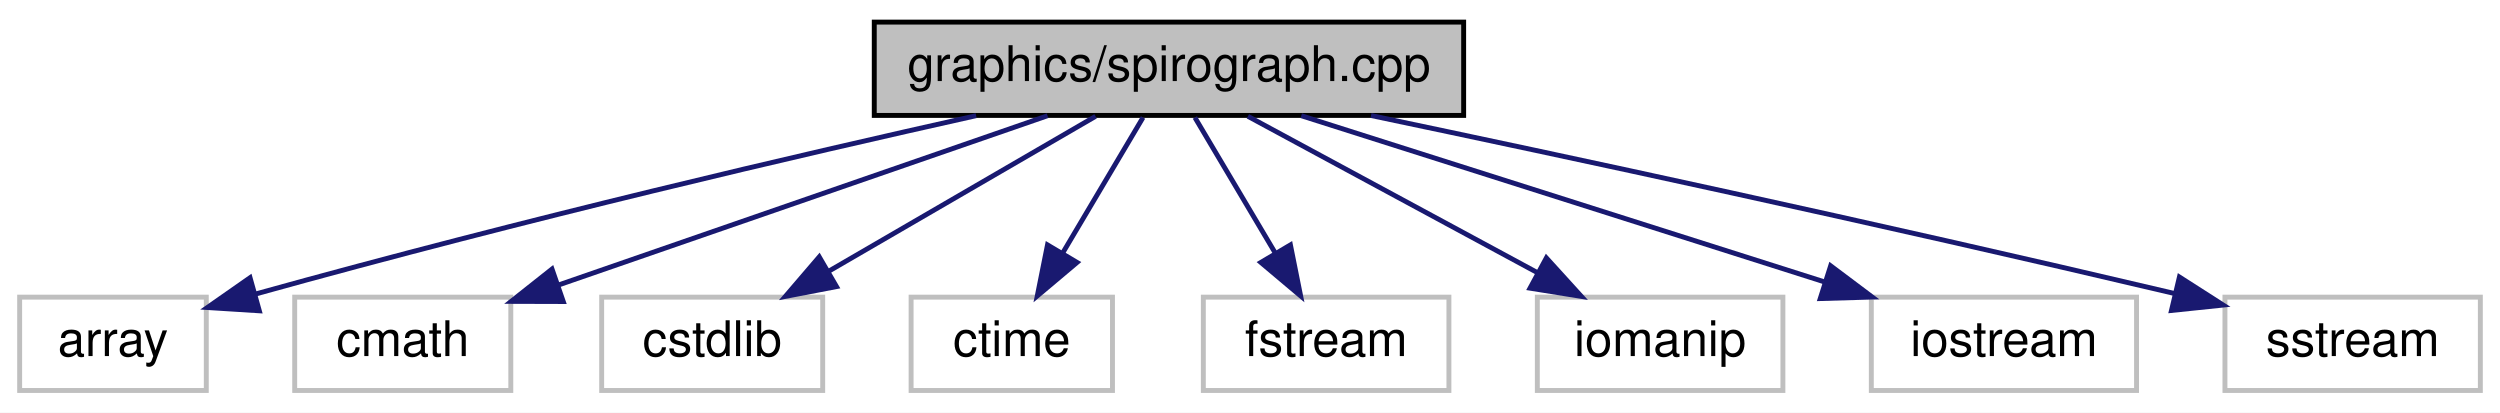
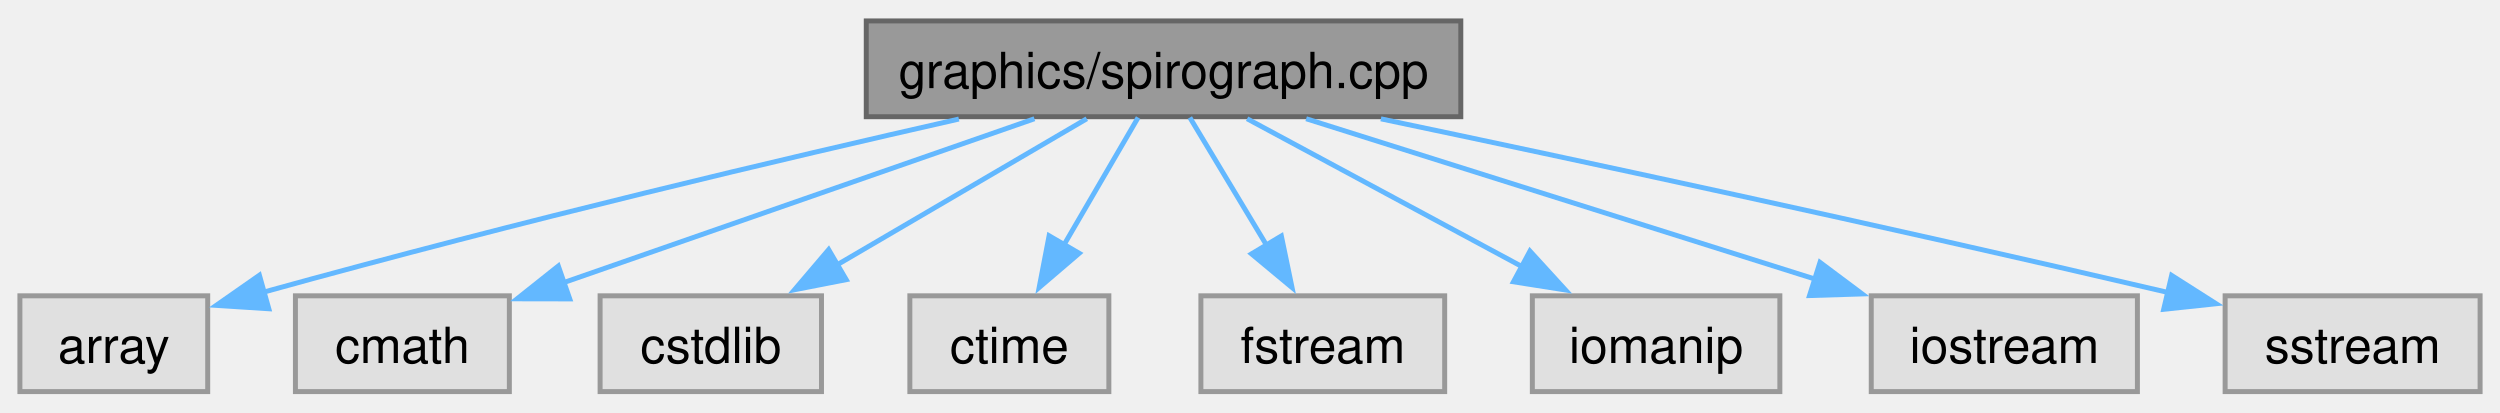
- <svg xmlns="http://www.w3.org/2000/svg" xmlns:xlink="http://www.w3.org/1999/xlink" width="509pt" height="84pt" viewBox="0.00 0.00 509.00 84.00">
-   <g id="graph0" class="graph" transform="scale(1 1) rotate(0) translate(4 80)">
-     <polygon fill="white" stroke="transparent" points="-4,4 -4,-80 505,-80 505,4 -4,4" />
-     <g id="node1" class="node">
-       <g id="a_node1">
+ <svg xmlns="http://www.w3.org/2000/svg" xmlns:xlink="http://www.w3.org/1999/xlink" width="503pt" height="83pt" viewBox="0.00 0.00 502.50 82.50">
+   <g id="graph0" class="graph" transform="scale(1 1) rotate(0) translate(4 78.5)">
+     <g id="Node000001" class="node">
+       <g id="a_Node000001">
        <a xlink:title="Implementation of Spirograph">
-           <polygon fill="#bfbfbf" stroke="black" points="174,-56.5 174,-75.5 294,-75.5 294,-56.5 174,-56.5" />
-           <text text-anchor="middle" x="234" y="-63.5" font-family="Helvetica,sans-Serif" font-size="10.00">graphics/spirograph.cpp</text>
+           <polygon fill="#999999" stroke="#666666" points="289.62,-74.5 170.12,-74.5 170.12,-55.25 289.62,-55.25 289.62,-74.5" />
+           <text text-anchor="middle" x="229.88" y="-61" font-family="Helvetica,sans-Serif" font-size="10.00">graphics/spirograph.cpp</text>
        </a>
      </g>
    </g>
-     <g id="node2" class="node">
-       <g id="a_node2">
+     <g id="Node000002" class="node">
+       <g id="a_Node000002">
        <a xlink:title=" ">
-           <polygon fill="white" stroke="#bfbfbf" points="0,-0.5 0,-19.5 38,-19.5 38,-0.5 0,-0.5" />
-           <text text-anchor="middle" x="19" y="-7.5" font-family="Helvetica,sans-Serif" font-size="10.00">array</text>
+           <polygon fill="#e0e0e0" stroke="#999999" points="37.75,-19.25 0,-19.25 0,0 37.75,0 37.75,-19.25" />
+           <text text-anchor="middle" x="18.88" y="-5.75" font-family="Helvetica,sans-Serif" font-size="10.00">array</text>
        </a>
      </g>
    </g>
-     <g id="edge1" class="edge">
-       <path fill="none" stroke="midnightblue" d="M194.74,-56.45C158.83,-48.43 104.04,-35.7 47.96,-20.12" />
-       <polygon fill="midnightblue" stroke="midnightblue" points="48.8,-16.72 38.22,-17.39 46.91,-23.46 48.8,-16.72" />
-     </g>
-     <g id="node3" class="node">
-       <g id="a_node3">
+     <g id="edge1_Node000001_Node000002" class="edge">
+       <g id="a_edge1_Node000001_Node000002">
        <a xlink:title=" ">
-           <polygon fill="white" stroke="#bfbfbf" points="56,-0.5 56,-19.5 100,-19.5 100,-0.5 56,-0.5" />
-           <text text-anchor="middle" x="78" y="-7.5" font-family="Helvetica,sans-Serif" font-size="10.00">cmath</text>
+           <path fill="none" stroke="#63b8ff" d="M188.73,-54.78C153.71,-46.84 101.84,-34.63 48.94,-19.98" />
+           <polygon fill="#63b8ff" stroke="#63b8ff" points="50.03,-16.65 39.46,-17.33 48.14,-23.39 50.03,-16.65" />
        </a>
      </g>
    </g>
-     <g id="edge2" class="edge">
-       <path fill="none" stroke="midnightblue" d="M209.28,-56.44C182.38,-47.13 139.29,-32.22 109.87,-22.03" />
-       <polygon fill="midnightblue" stroke="midnightblue" points="110.68,-18.61 100.08,-18.64 108.39,-25.22 110.68,-18.61" />
-     </g>
-     <g id="node4" class="node">
-       <g id="a_node4">
+     <g id="Node000003" class="node">
+       <g id="a_Node000003">
        <a xlink:title=" ">
-           <polygon fill="white" stroke="#bfbfbf" points="118.5,-0.5 118.5,-19.5 163.5,-19.5 163.5,-0.5 118.5,-0.5" />
-           <text text-anchor="middle" x="141" y="-7.5" font-family="Helvetica,sans-Serif" font-size="10.00">cstdlib</text>
+           <polygon fill="#e0e0e0" stroke="#999999" points="98.38,-19.25 55.38,-19.25 55.38,0 98.38,0 98.38,-19.25" />
+           <text text-anchor="middle" x="76.88" y="-5.75" font-family="Helvetica,sans-Serif" font-size="10.00">cmath</text>
        </a>
      </g>
    </g>
-     <g id="edge3" class="edge">
-       <path fill="none" stroke="midnightblue" d="M219.06,-56.32C204.41,-47.82 181.87,-34.73 164.76,-24.8" />
-       <polygon fill="midnightblue" stroke="midnightblue" points="166.31,-21.65 155.9,-19.65 162.8,-27.7 166.31,-21.65" />
-     </g>
-     <g id="node5" class="node">
-       <g id="a_node5">
+     <g id="edge2_Node000001_Node000003" class="edge">
+       <g id="a_edge2_Node000001_Node000003">
        <a xlink:title=" ">
-           <polygon fill="white" stroke="#bfbfbf" points="181.5,-0.5 181.5,-19.5 222.5,-19.5 222.5,-0.5 181.5,-0.5" />
-           <text text-anchor="middle" x="202" y="-7.5" font-family="Helvetica,sans-Serif" font-size="10.00">ctime</text>
+           <path fill="none" stroke="#63b8ff" d="M203.92,-54.84C177.73,-45.73 137.23,-31.63 109.02,-21.81" />
+           <polygon fill="#63b8ff" stroke="#63b8ff" points="110.52,-18.63 99.93,-18.65 108.22,-25.24 110.52,-18.63" />
        </a>
      </g>
    </g>
-     <g id="edge4" class="edge">
-       <path fill="none" stroke="midnightblue" d="M228.72,-56.08C224.29,-48.61 217.84,-37.72 212.38,-28.52" />
-       <polygon fill="midnightblue" stroke="midnightblue" points="215.29,-26.57 207.19,-19.75 209.27,-30.14 215.29,-26.57" />
-     </g>
-     <g id="node6" class="node">
-       <g id="a_node6">
+     <g id="Node000004" class="node">
+       <g id="a_Node000004">
        <a xlink:title=" ">
-           <polygon fill="white" stroke="#bfbfbf" points="241,-0.5 241,-19.5 291,-19.5 291,-0.5 241,-0.5" />
-           <text text-anchor="middle" x="266" y="-7.5" font-family="Helvetica,sans-Serif" font-size="10.00">fstream</text>
+           <polygon fill="#e0e0e0" stroke="#999999" points="161.12,-19.25 116.62,-19.25 116.62,0 161.12,0 161.12,-19.25" />
+           <text text-anchor="middle" x="138.88" y="-5.75" font-family="Helvetica,sans-Serif" font-size="10.00">cstdlib</text>
        </a>
      </g>
    </g>
-     <g id="edge5" class="edge">
-       <path fill="none" stroke="midnightblue" d="M239.28,-56.08C243.71,-48.61 250.16,-37.72 255.62,-28.52" />
-       <polygon fill="midnightblue" stroke="midnightblue" points="258.73,-30.14 260.81,-19.75 252.71,-26.57 258.73,-30.14" />
-     </g>
-     <g id="node7" class="node">
-       <g id="a_node7">
+     <g id="edge3_Node000001_Node000004" class="edge">
+       <g id="a_edge3_Node000001_Node000004">
        <a xlink:title=" ">
-           <polygon fill="white" stroke="#bfbfbf" points="309,-0.5 309,-19.5 359,-19.5 359,-0.5 309,-0.5" />
-           <text text-anchor="middle" x="334" y="-7.5" font-family="Helvetica,sans-Serif" font-size="10.00">iomanip</text>
+           <path fill="none" stroke="#63b8ff" d="M214.44,-54.84C200.71,-46.81 180.38,-34.91 164.26,-25.48" />
+           <polygon fill="#63b8ff" stroke="#63b8ff" points="166.09,-22.5 155.69,-20.47 162.56,-28.54 166.09,-22.5" />
        </a>
      </g>
    </g>
-     <g id="edge6" class="edge">
-       <path fill="none" stroke="midnightblue" d="M250.07,-56.32C265.96,-47.74 290.51,-34.49 308.96,-24.52" />
-       <polygon fill="midnightblue" stroke="midnightblue" points="310.84,-27.49 317.97,-19.65 307.51,-21.33 310.84,-27.49" />
-     </g>
-     <g id="node8" class="node">
-       <g id="a_node8">
+     <g id="Node000005" class="node">
+       <g id="a_Node000005">
        <a xlink:title=" ">
-           <polygon fill="white" stroke="#bfbfbf" points="377,-0.5 377,-19.5 431,-19.5 431,-0.5 377,-0.5" />
-           <text text-anchor="middle" x="404" y="-7.5" font-family="Helvetica,sans-Serif" font-size="10.00">iostream</text>
+           <polygon fill="#e0e0e0" stroke="#999999" points="218.88,-19.25 178.88,-19.25 178.88,0 218.88,0 218.88,-19.25" />
+           <text text-anchor="middle" x="198.88" y="-5.75" font-family="Helvetica,sans-Serif" font-size="10.00">ctime</text>
        </a>
      </g>
    </g>
-     <g id="edge7" class="edge">
-       <path fill="none" stroke="midnightblue" d="M260.94,-56.44C289.66,-47.32 335.33,-32.81 367.32,-22.65" />
-       <polygon fill="midnightblue" stroke="midnightblue" points="368.72,-25.88 377.19,-19.52 366.6,-19.21 368.72,-25.88" />
-     </g>
-     <g id="node9" class="node">
-       <g id="a_node9">
+     <g id="edge4_Node000001_Node000005" class="edge">
+       <g id="a_edge4_Node000001_Node000005">
        <a xlink:title=" ">
-           <polygon fill="white" stroke="#bfbfbf" points="449,-0.5 449,-19.5 501,-19.5 501,-0.5 449,-0.5" />
-           <text text-anchor="middle" x="475" y="-7.5" font-family="Helvetica,sans-Serif" font-size="10.00">sstream</text>
+           <path fill="none" stroke="#63b8ff" d="M224.76,-55.08C220.7,-48.11 214.88,-38.12 209.79,-29.37" />
+           <polygon fill="#63b8ff" stroke="#63b8ff" points="212.92,-27.8 204.87,-20.92 206.87,-31.32 212.92,-27.8" />
        </a>
      </g>
    </g>
-     <g id="edge8" class="edge">
-       <path fill="none" stroke="midnightblue" d="M275.14,-56.48C314.68,-48.18 376.35,-34.97 438.65,-20.26" />
-       <polygon fill="midnightblue" stroke="midnightblue" points="439.73,-23.6 448.65,-17.89 438.11,-16.79 439.73,-23.6" />
+     <g id="Node000006" class="node">
+       <g id="a_Node000006">
+         <a xlink:title=" ">
+           <polygon fill="#e0e0e0" stroke="#999999" points="286.38,-19.25 237.38,-19.25 237.38,0 286.38,0 286.38,-19.25" />
+           <text text-anchor="middle" x="261.88" y="-5.75" font-family="Helvetica,sans-Serif" font-size="10.00">fstream</text>
+         </a>
+       </g>
+     </g>
+     <g id="edge5_Node000001_Node000006" class="edge">
+       <g id="a_edge5_Node000001_Node000006">
+         <a xlink:title=" ">
+           <path fill="none" stroke="#63b8ff" d="M235.16,-55.08C239.35,-48.11 245.35,-38.12 250.61,-29.37" />
+           <polygon fill="#63b8ff" stroke="#63b8ff" points="253.55,-31.28 255.7,-20.91 247.55,-27.68 253.55,-31.28" />
+         </a>
+       </g>
+     </g>
+     <g id="Node000007" class="node">
+       <g id="a_Node000007">
+         <a xlink:title=" ">
+           <polygon fill="#e0e0e0" stroke="#999999" points="353.75,-19.25 304,-19.25 304,0 353.75,0 353.75,-19.25" />
+           <text text-anchor="middle" x="328.88" y="-5.75" font-family="Helvetica,sans-Serif" font-size="10.00">iomanip</text>
+         </a>
+       </g>
+     </g>
+     <g id="edge6_Node000001_Node000007" class="edge">
+       <g id="a_edge6_Node000001_Node000007">
+         <a xlink:title=" ">
+           <path fill="none" stroke="#63b8ff" d="M246.67,-54.84C261.89,-46.66 284.57,-34.46 302.26,-24.94" />
+           <polygon fill="#63b8ff" stroke="#63b8ff" points="303.52,-28.24 310.67,-20.42 300.2,-22.07 303.52,-28.24" />
+         </a>
+       </g>
+     </g>
+     <g id="Node000008" class="node">
+       <g id="a_Node000008">
+         <a xlink:title=" ">
+           <polygon fill="#e0e0e0" stroke="#999999" points="425.62,-19.25 372.12,-19.25 372.12,0 425.62,0 425.62,-19.25" />
+           <text text-anchor="middle" x="398.88" y="-5.75" font-family="Helvetica,sans-Serif" font-size="10.00">iostream</text>
+         </a>
+       </g>
+     </g>
+     <g id="edge7_Node000001_Node000008" class="edge">
+       <g id="a_edge7_Node000001_Node000008">
+         <a xlink:title=" ">
+           <path fill="none" stroke="#63b8ff" d="M258.54,-54.84C286.72,-45.96 329.9,-32.36 360.92,-22.58" />
+           <polygon fill="#63b8ff" stroke="#63b8ff" points="361.82,-25.97 370.3,-19.63 359.71,-19.3 361.82,-25.97" />
+         </a>
+       </g>
+     </g>
+     <g id="Node000009" class="node">
+       <g id="a_Node000009">
+         <a xlink:title=" ">
+           <polygon fill="#e0e0e0" stroke="#999999" points="494.5,-19.25 443.25,-19.25 443.25,0 494.5,0 494.5,-19.25" />
+           <text text-anchor="middle" x="468.88" y="-5.75" font-family="Helvetica,sans-Serif" font-size="10.00">sstream</text>
+         </a>
+       </g>
+     </g>
+     <g id="edge8_Node000001_Node000009" class="edge">
+       <g id="a_edge8_Node000001_Node000009">
+         <a xlink:title=" ">
+           <path fill="none" stroke="#63b8ff" d="M273.56,-54.82C312.7,-46.6 371.94,-33.92 431.74,-19.93" />
+           <polygon fill="#63b8ff" stroke="#63b8ff" points="432.5,-23.35 441.44,-17.66 430.9,-16.54 432.5,-23.35" />
+         </a>
+       </g>
    </g>
  </g>
</svg>
